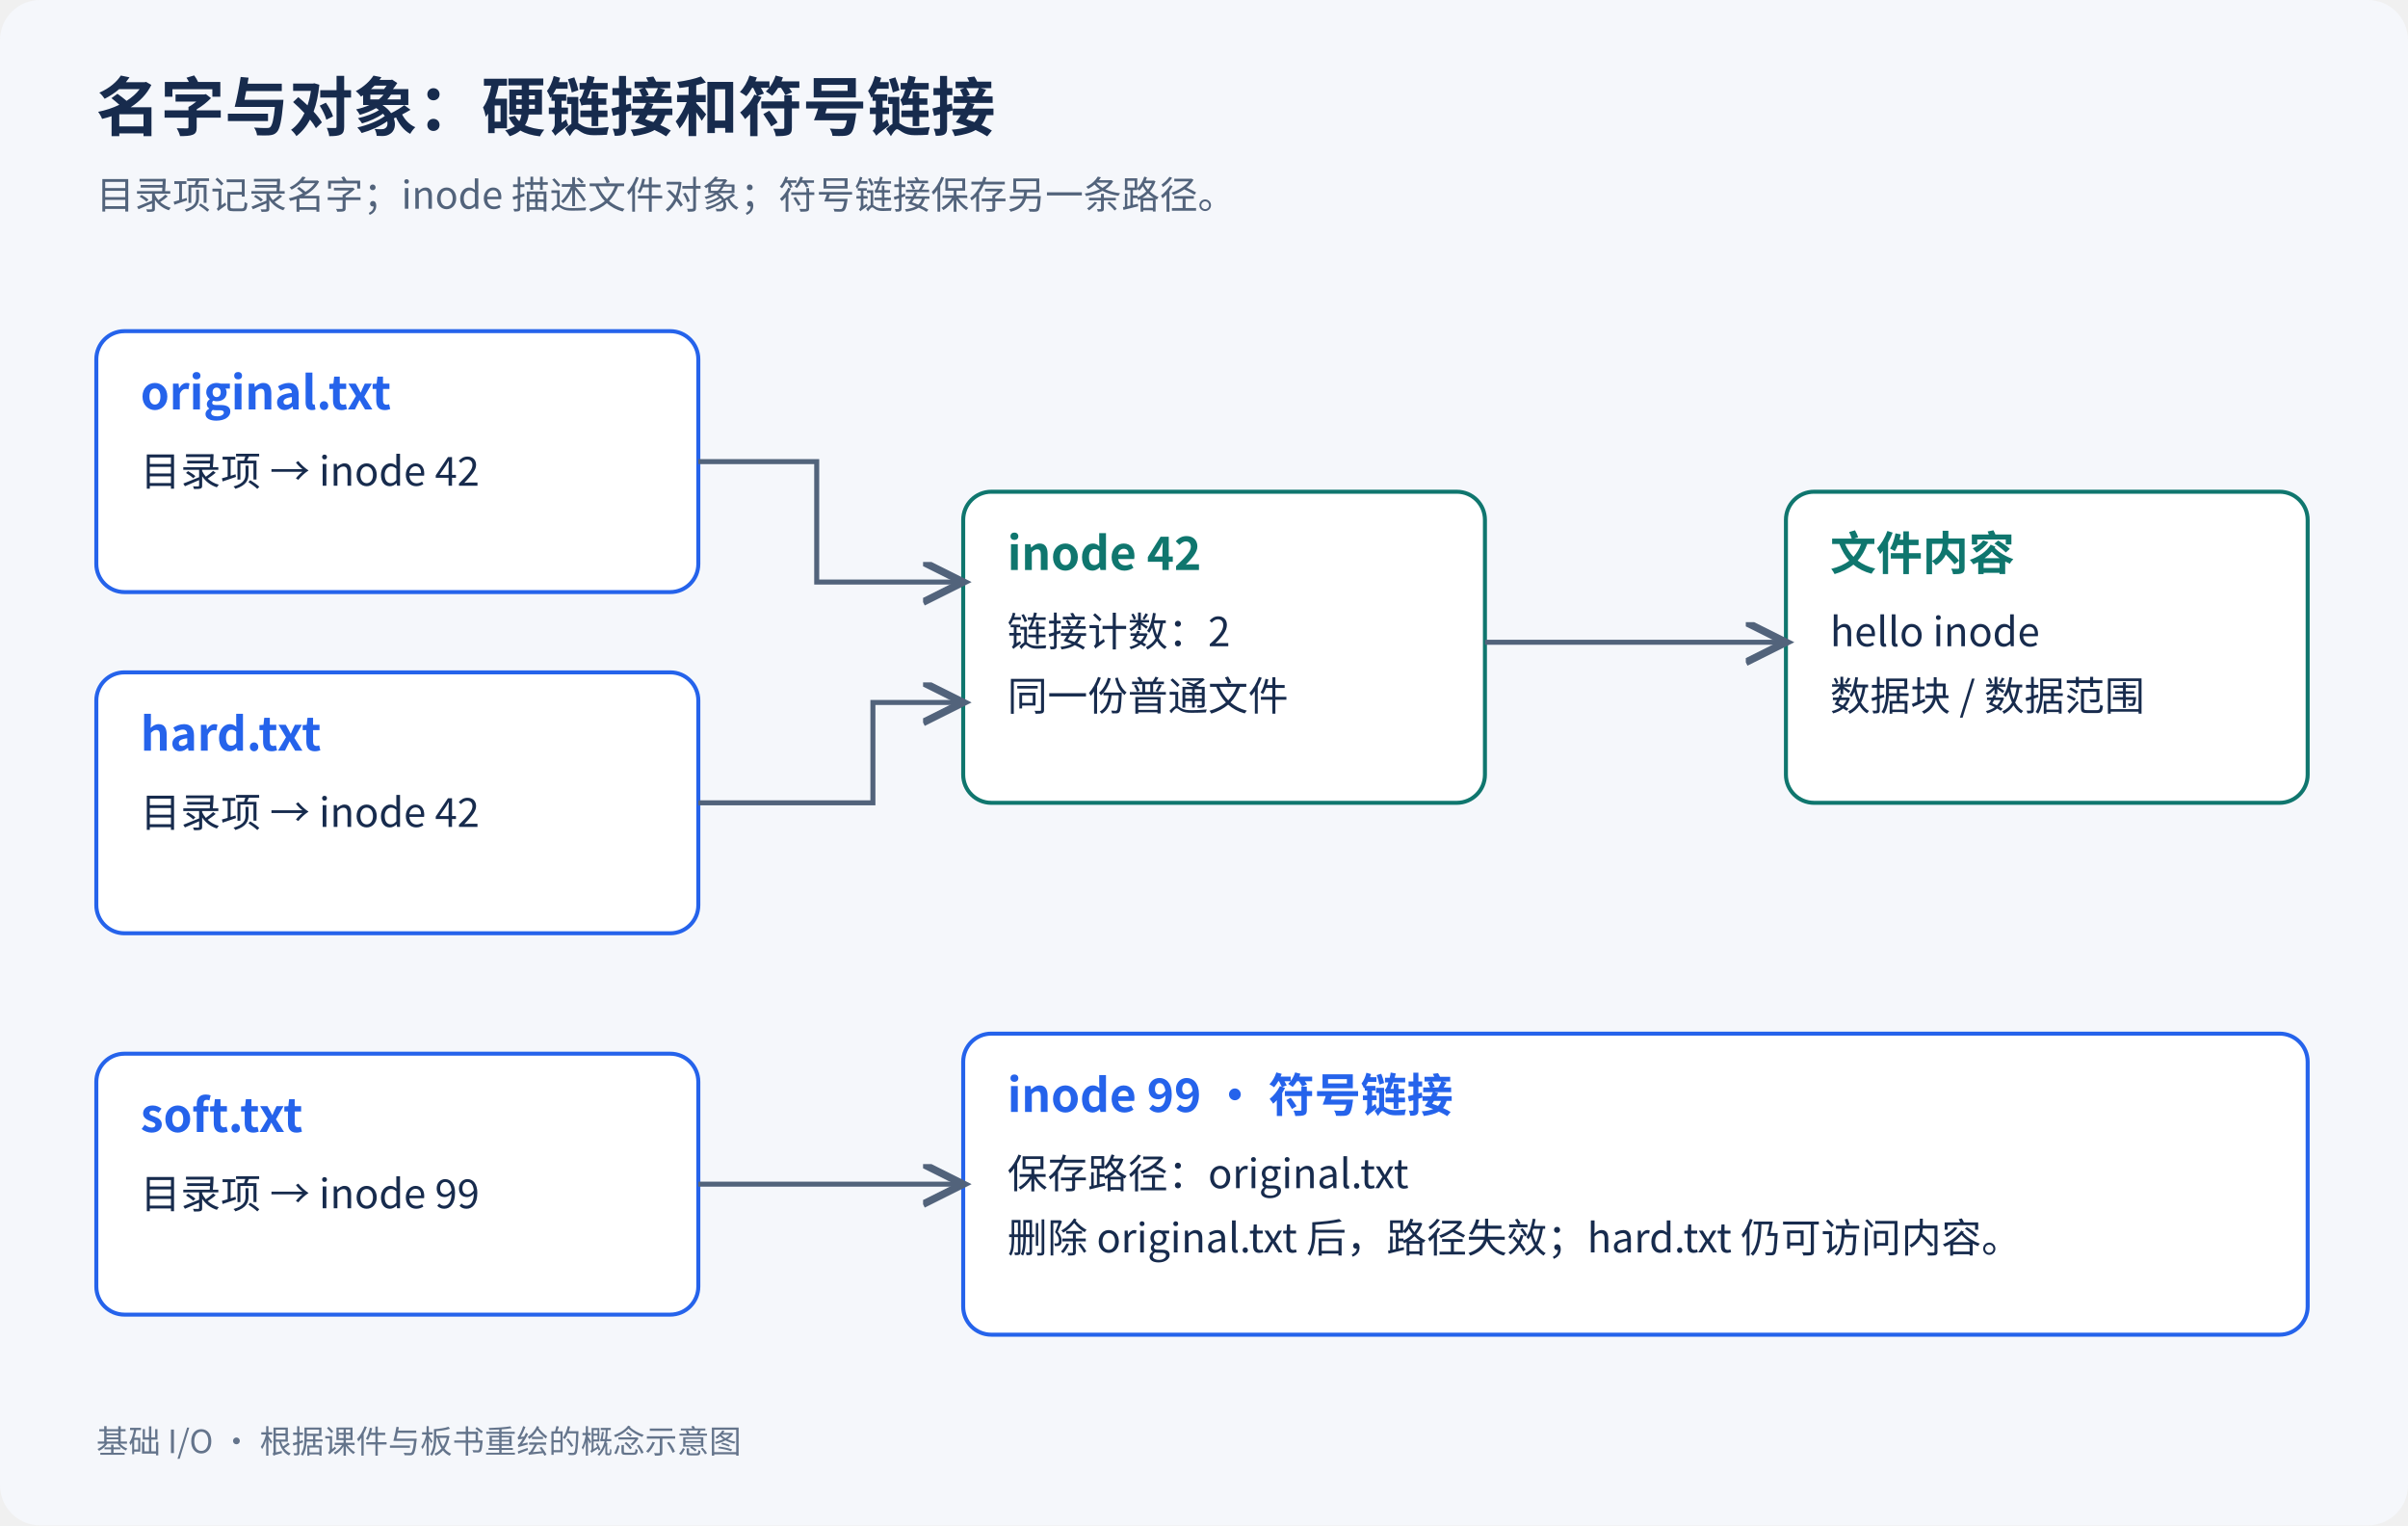
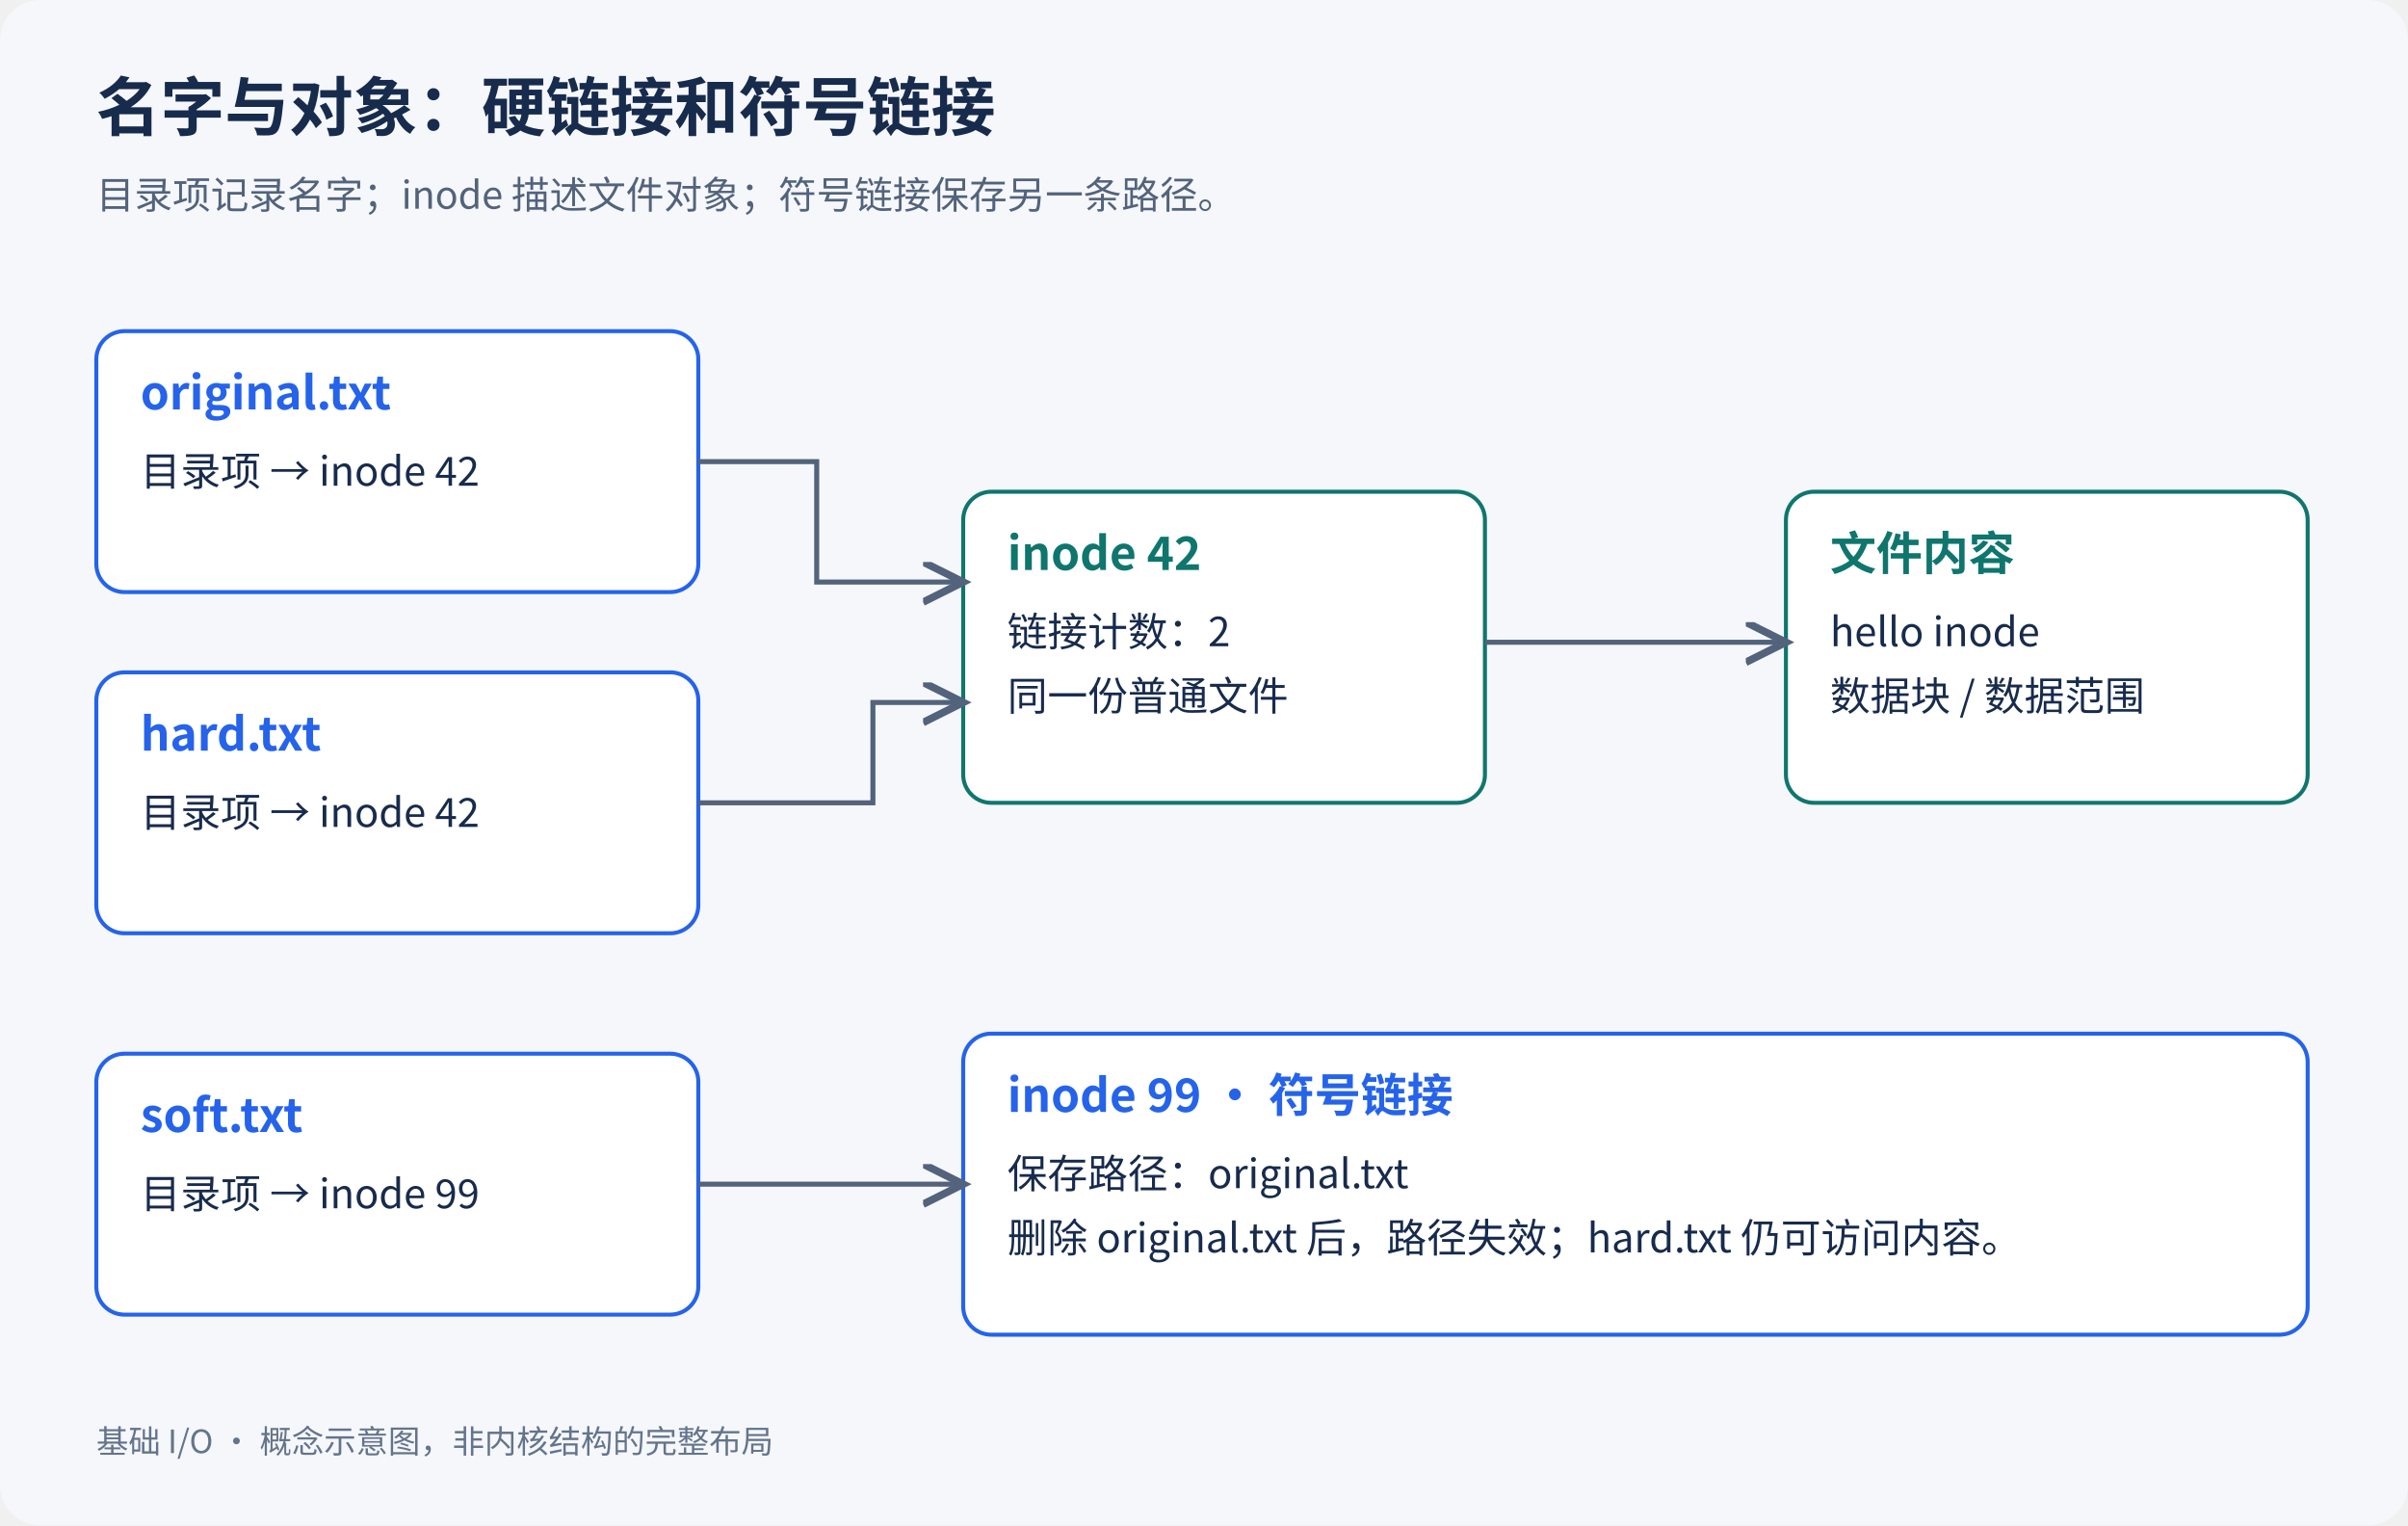
<svg xmlns="http://www.w3.org/2000/svg" width="1200" height="760" viewBox="0 0 1200 760" role="img" aria-label="名字与对象：硬链接和符号链接">
  <defs>
    <marker id="arrow" markerWidth="10" markerHeight="10" refX="8" refY="4" orient="auto">
      <path d="M0 0 L8 4 L0 8" fill="none" stroke="#52637b" stroke-width="1.5" />
    </marker>
  </defs>
  <rect width="1200" height="760" rx="20" fill="#f5f7fb" />
  <g font-family="Microsoft YaHei, Noto Sans CJK SC, sans-serif">
    <text x="48" y="65" font-size="32" font-weight="700" fill="#172b4d">名字与对象：硬链接和符号链接</text>
    <text x="48" y="104" font-size="19" fill="#52637b">目录项记录名字；inode 描述文件对象；符号链接保存另一条路径。</text>
    <rect x="48" y="165" width="300" height="130" rx="14" fill="white" stroke="#2563eb" stroke-width="2" />
    <text x="70" y="204" font-size="23" font-weight="700" fill="#2563eb">original.txt</text>
    <text x="70" y="242" font-size="20" fill="#172b4d">目录项 → inode 42</text>
    <rect x="48" y="335" width="300" height="130" rx="14" fill="white" stroke="#2563eb" stroke-width="2" />
    <text x="70" y="374" font-size="23" font-weight="700" fill="#2563eb">hard.txt</text>
    <text x="70" y="412" font-size="20" fill="#172b4d">目录项 → inode 42</text>
    <rect x="480" y="245" width="260" height="155" rx="14" fill="white" stroke="#0f766e" stroke-width="2" />
    <text x="502" y="284" font-size="23" font-weight="700" fill="#0f766e">inode 42</text>
    <text x="502" y="322" font-size="20" fill="#172b4d">链接计数：2</text>
    <text x="502" y="354" font-size="20" fill="#172b4d">同一份普通文件</text>
    <rect x="890" y="245" width="260" height="155" rx="14" fill="white" stroke="#0f766e" stroke-width="2" />
    <text x="912" y="284" font-size="23" font-weight="700" fill="#0f766e">文件内容</text>
    <text x="912" y="322" font-size="20" fill="#172b4d">hello inode</text>
    <text x="912" y="354" font-size="20" fill="#172b4d">数据块 / 数据范围</text>
    <path d="M 348 230 L 407 230 L 407 290 L 480 290" fill="none" stroke="#52637b" stroke-width="2.5" marker-end="url(#arrow)" />
    <path d="M 348 400 L 435 400 L 435 350 L 480 350" fill="none" stroke="#52637b" stroke-width="2.5" marker-end="url(#arrow)" />
    <path d="M 740 320 L 890 320" fill="none" stroke="#52637b" stroke-width="2.5" marker-end="url(#arrow)" />
    <rect x="48" y="525" width="300" height="130" rx="14" fill="white" stroke="#2563eb" stroke-width="2" />
    <text x="70" y="564" font-size="23" font-weight="700" fill="#2563eb">soft.txt</text>
    <text x="70" y="602" font-size="20" fill="#172b4d">目录项 → inode 99</text>
    <rect x="480" y="515" width="670" height="150" rx="14" fill="white" stroke="#2563eb" stroke-width="2" />
    <text x="502" y="554" font-size="23" font-weight="700" fill="#2563eb">inode 99 · 符号链接</text>
    <text x="502" y="592" font-size="20" fill="#172b4d">保存路径：original.txt</text>
    <text x="502" y="624" font-size="20" fill="#172b4d">删除 original.txt 后，路径失效；hard.txt 仍可访问内容。</text>
    <path d="M 348 590 L 480 590" fill="none" stroke="#52637b" stroke-width="2.5" marker-end="url(#arrow)" />
-     <text x="48" y="724" font-size="16" fill="#64748b">基础 I/O · 根据课件与板书重绘的概念示意图</text>
+     <text x="48" y="724" font-size="16" fill="#64748b">基础 I/O · 概念示意图，非内核结构的完整布局</text>
  </g>
</svg>
